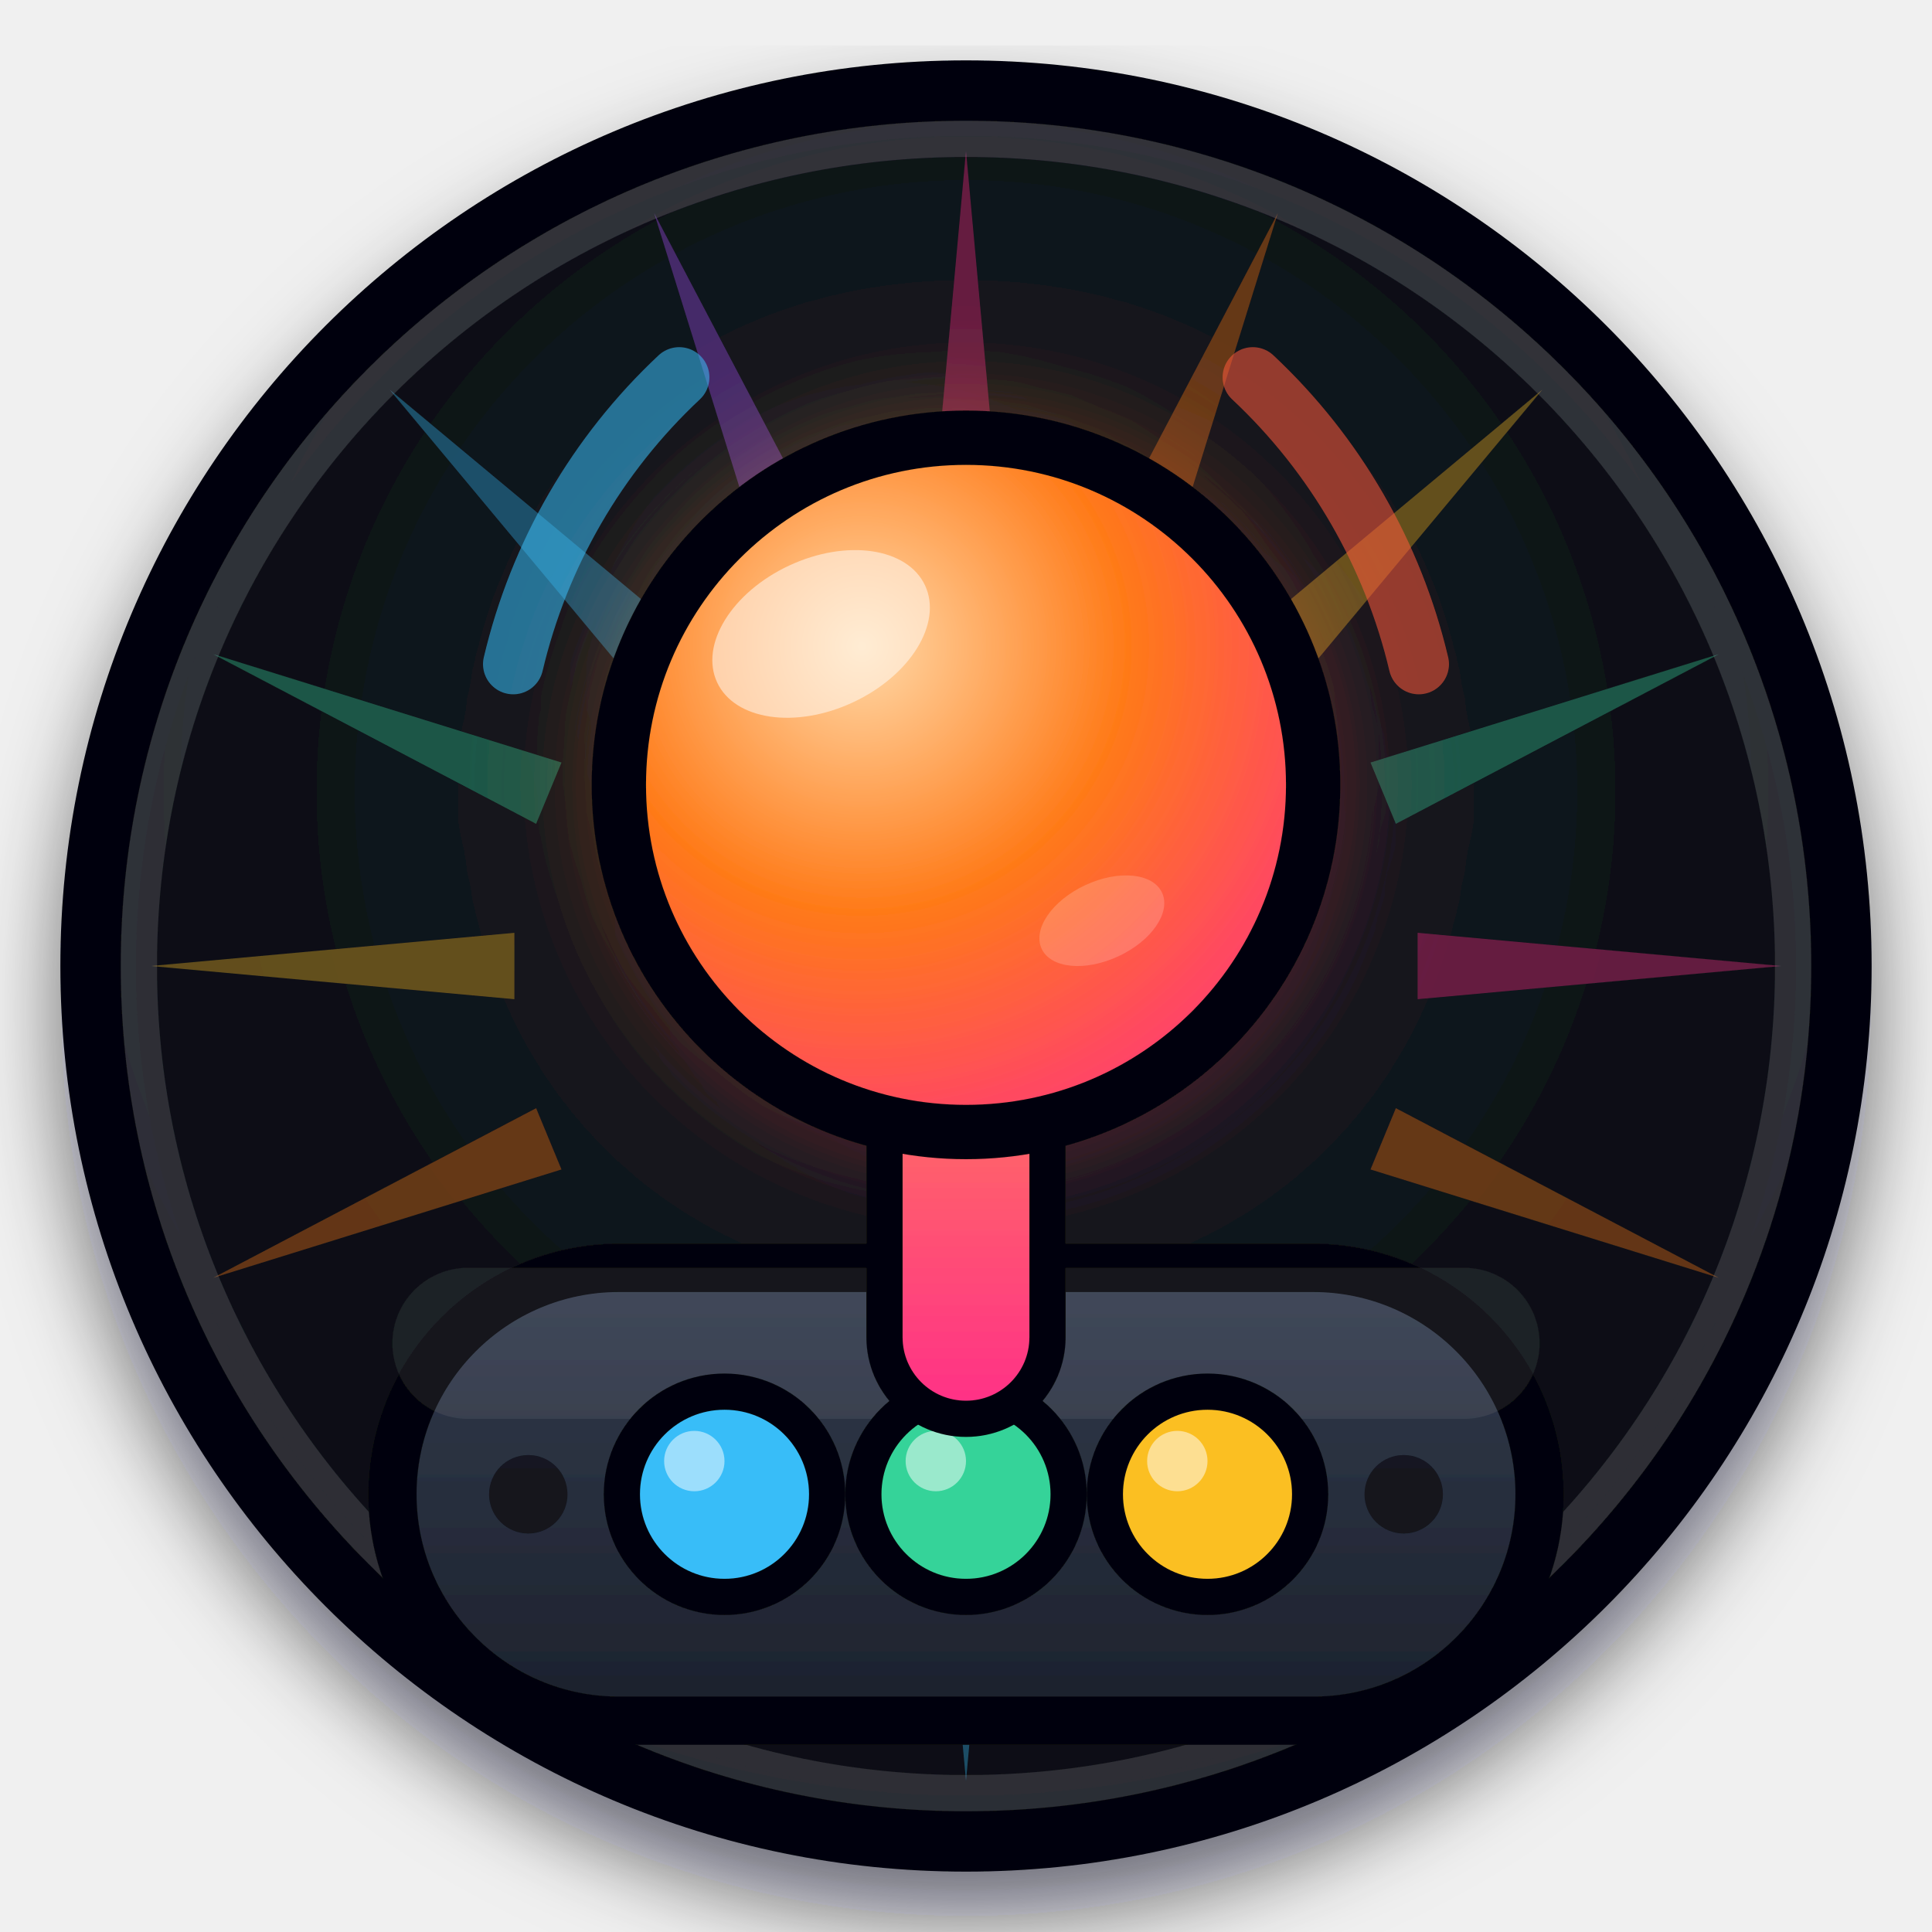
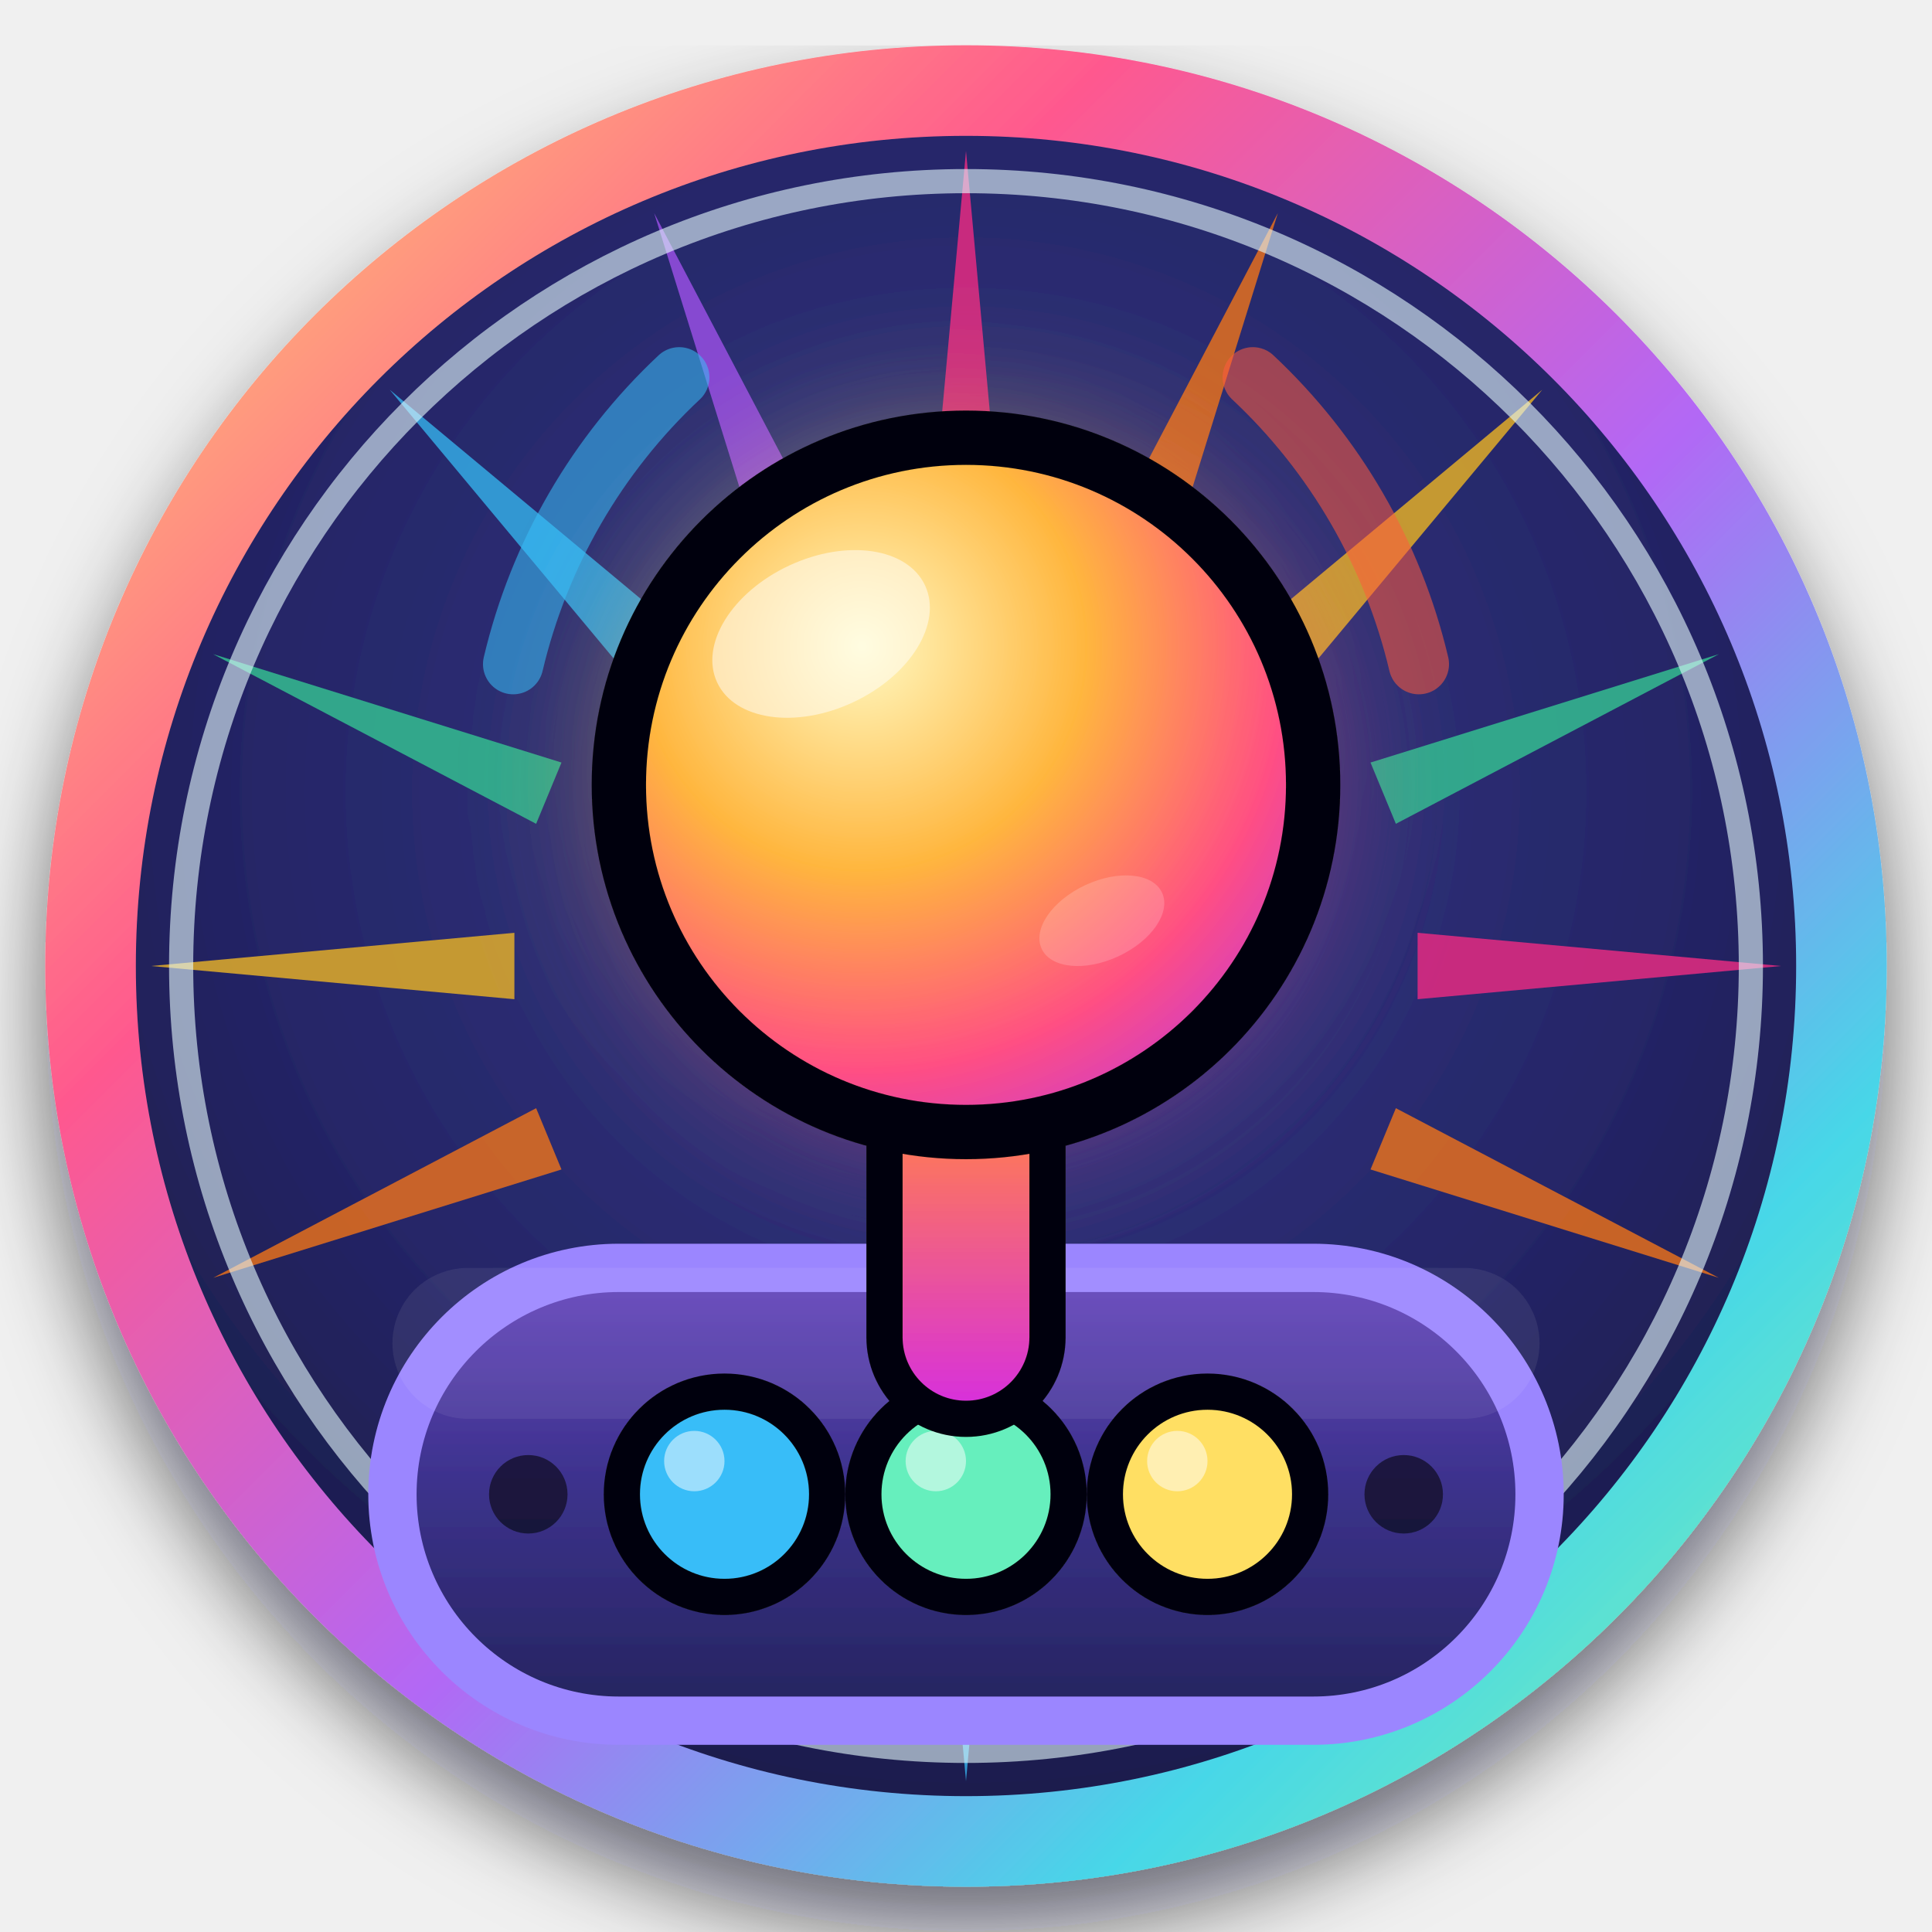
<svg xmlns="http://www.w3.org/2000/svg" viewBox="0 0 64 64" width="64" height="64" role="img" aria-label="Arcade">
  <defs>
    <linearGradient id="stick" x1="0" y1="0" x2="0" y2="1">
-       <stop offset="0" stop-color="#ff9a4a" />
-       <stop offset="1" stop-color="#ff2e88" />
+       <stop offset="0" stop-color="#fff1a2" />
+       <stop offset="0.5" stop-color="#ff7a55" />
+       <stop offset="1" stop-color="#d52ce3" />
    </linearGradient>
    <radialGradient id="ball" cx="0.35" cy="0.3" r="0.85">
-       <stop offset="0" stop-color="#ffd9a8" />
-       <stop offset="0.45" stop-color="#ff7a18" />
-       <stop offset="1" stop-color="#ff2e88" />
+       <stop offset="0" stop-color="#fff9c2" />
+       <stop offset="0.38" stop-color="#ffb63e" />
+       <stop offset="0.72" stop-color="#ff4f83" />
+       <stop offset="1" stop-color="#bb32e4" />
    </radialGradient>
    <linearGradient id="base" x1="0" y1="0" x2="0" y2="1">
-       <stop offset="0" stop-color="#333c4f" />
-       <stop offset="1" stop-color="#1c212c" />
+       <stop offset="0" stop-color="#6444bd" />
+       <stop offset="0.48" stop-color="#3c328c" />
+       <stop offset="1" stop-color="#24245d" />
    </linearGradient>
    <radialGradient id="badgeBg" cx="0.5" cy="0.4" r="0.7">
-       <stop offset="0" stop-color="#181c26" />
-       <stop offset="1" stop-color="#0a0c11" />
+       <stop offset="0" stop-color="#364390" />
+       <stop offset="0.58" stop-color="#26276b" />
+       <stop offset="1" stop-color="#151839" />
    </radialGradient>
+     <linearGradient id="rim" x1="0" y1="0" x2="1" y2="1">
+       <stop offset="0" stop-color="#ffd470" />
+       <stop offset="0.28" stop-color="#ff598e" />
+       <stop offset="0.55" stop-color="#b367f5" />
+       <stop offset="0.8" stop-color="#47d7e8" />
+       <stop offset="1" stop-color="#82f4aa" />
+     </linearGradient>
    <filter id="dropShadow" x="-40%" y="-40%" width="180%" height="180%">
      <feDropShadow dx="0" dy="1.5" stdDeviation="1.4" flood-color="#05060a" flood-opacity="0.55" />
    </filter>
    <filter id="glow" x="-60%" y="-60%" width="220%" height="220%">
      <feGaussianBlur stdDeviation="2.2" />
    </filter>
    <clipPath id="badgeClip">
      <circle cx="32" cy="32" r="27.5" />
    </clipPath>
  </defs>
  <g filter="url(#dropShadow)">
    <circle cx="32" cy="32" r="29" fill="url(#badgeBg)" />
-     <g clip-path="url(#badgeClip)" opacity="0.55">
+     <g clip-path="url(#badgeClip)" opacity="0.85">
      <path d="M46.96 30.90 L59.00 32.00 L46.96 33.10 Z" fill="#ff2e88" />
      <path d="M46.24 36.71 L56.94 42.33 L45.40 38.74 Z" fill="#ff7a18" />
      <path d="M43.35 41.80 L51.09 51.09 L41.80 43.35 Z" fill="#fbbf24" />
      <path d="M38.74 45.40 L42.33 56.94 L36.71 46.24 Z" fill="#34d399" />
      <path d="M33.10 46.96 L32.00 59.00 L30.90 46.96 Z" fill="#38bdf8" />
      <path d="M27.29 46.24 L21.67 56.94 L25.26 45.40 Z" fill="#a855f7" />
      <path d="M22.20 43.35 L12.91 51.09 L20.65 41.80 Z" fill="#ff2e88" />
      <path d="M18.60 38.74 L7.06 42.33 L17.76 36.71 Z" fill="#ff7a18" />
      <path d="M17.04 33.10 L5.00 32.00 L17.04 30.90 Z" fill="#fbbf24" />
      <path d="M17.76 27.29 L7.06 21.67 L18.60 25.26 Z" fill="#34d399" />
      <path d="M20.65 22.20 L12.91 12.91 L22.20 20.65 Z" fill="#38bdf8" />
      <path d="M25.26 18.60 L21.67 7.06 L27.29 17.76 Z" fill="#a855f7" />
      <path d="M30.90 17.04 L32.00 5.00 L33.10 17.04 Z" fill="#ff2e88" />
      <path d="M36.71 17.76 L42.33 7.06 L38.74 18.60 Z" fill="#ff7a18" />
      <path d="M41.80 20.65 L51.09 12.91 L43.35 22.20 Z" fill="#fbbf24" />
      <path d="M45.40 25.26 L56.94 21.67 L46.24 27.29 Z" fill="#34d399" />
-       <circle cx="32" cy="32" r="27.5" fill="#0a0c11" opacity="0.35" />
+       <circle cx="32" cy="32" r="27.5" fill="#161445" opacity="0.12" />
    </g>
-     <circle cx="32" cy="32" r="27.5" fill="none" stroke="#f5f3ff" stroke-width="1.4" opacity="0.14" />
-     <circle cx="32" cy="32" r="29" fill="none" stroke="#05060a" stroke-width="2" />
+     <circle cx="32" cy="32" r="26" fill="none" stroke="#e6fcff" stroke-width="0.8" opacity="0.6" />
+     <circle cx="32" cy="32" r="29" fill="none" stroke="url(#rim)" stroke-width="3" />
    <circle cx="32" cy="26" r="12" fill="url(#ball)" opacity="0.4" filter="url(#glow)" />
-     <rect x="13" y="42" width="38" height="15" rx="7.5" fill="url(#base)" stroke="#05060a" stroke-width="1.6" />
+     <rect x="13" y="42" width="38" height="15" rx="7.5" fill="url(#base)" stroke="#9b86ff" stroke-width="1.6" />
    <rect x="13" y="42" width="38" height="5" rx="2.5" fill="#ffffff" opacity="0.07" />
    <circle cx="17.5" cy="49.5" r="1.3" fill="#05060a" opacity="0.6" />
    <circle cx="46.5" cy="49.5" r="1.3" fill="#05060a" opacity="0.6" />
    <circle cx="24" cy="49.5" r="3.4" fill="#38bdf8" stroke="#05060a" stroke-width="1.2" />
-     <circle cx="32" cy="49.5" r="3.4" fill="#34d399" stroke="#05060a" stroke-width="1.2" />
-     <circle cx="40" cy="49.5" r="3.4" fill="#fbbf24" stroke="#05060a" stroke-width="1.2" />
+     <circle cx="32" cy="49.5" r="3.4" fill="#66efbd" stroke="#05060a" stroke-width="1.2" />
+     <circle cx="40" cy="49.5" r="3.4" fill="#ffdf64" stroke="#05060a" stroke-width="1.2" />
    <circle cx="23" cy="48.4" r="1" fill="#ffffff" opacity="0.5" />
    <circle cx="31" cy="48.4" r="1" fill="#ffffff" opacity="0.5" />
    <circle cx="39" cy="48.4" r="1" fill="#ffffff" opacity="0.5" />
    <rect x="29.3" y="28" width="5.4" height="19" rx="2.7" fill="url(#stick)" stroke="#05060a" stroke-width="1.2" />
    <path d="M17 22 A19 19 0 0 1 22.5 12.5" fill="none" stroke="#38bdf8" stroke-width="2" stroke-linecap="round" opacity="0.55" />
    <path d="M47 22 A19 19 0 0 0 41.5 12.5" fill="none" stroke="#ff5a3c" stroke-width="2" stroke-linecap="round" opacity="0.55" />
    <circle cx="32" cy="26" r="11.5" fill="url(#ball)" stroke="#05060a" stroke-width="1.8" />
    <ellipse cx="27.2" cy="21" rx="3.8" ry="2.5" fill="#ffffff" opacity="0.5" transform="rotate(-25 27.2 21)" />
    <ellipse cx="36.5" cy="30.5" rx="2.2" ry="1.3" fill="#ffffff" opacity="0.18" transform="rotate(-25 36.5 30.5)" />
  </g>
</svg>
